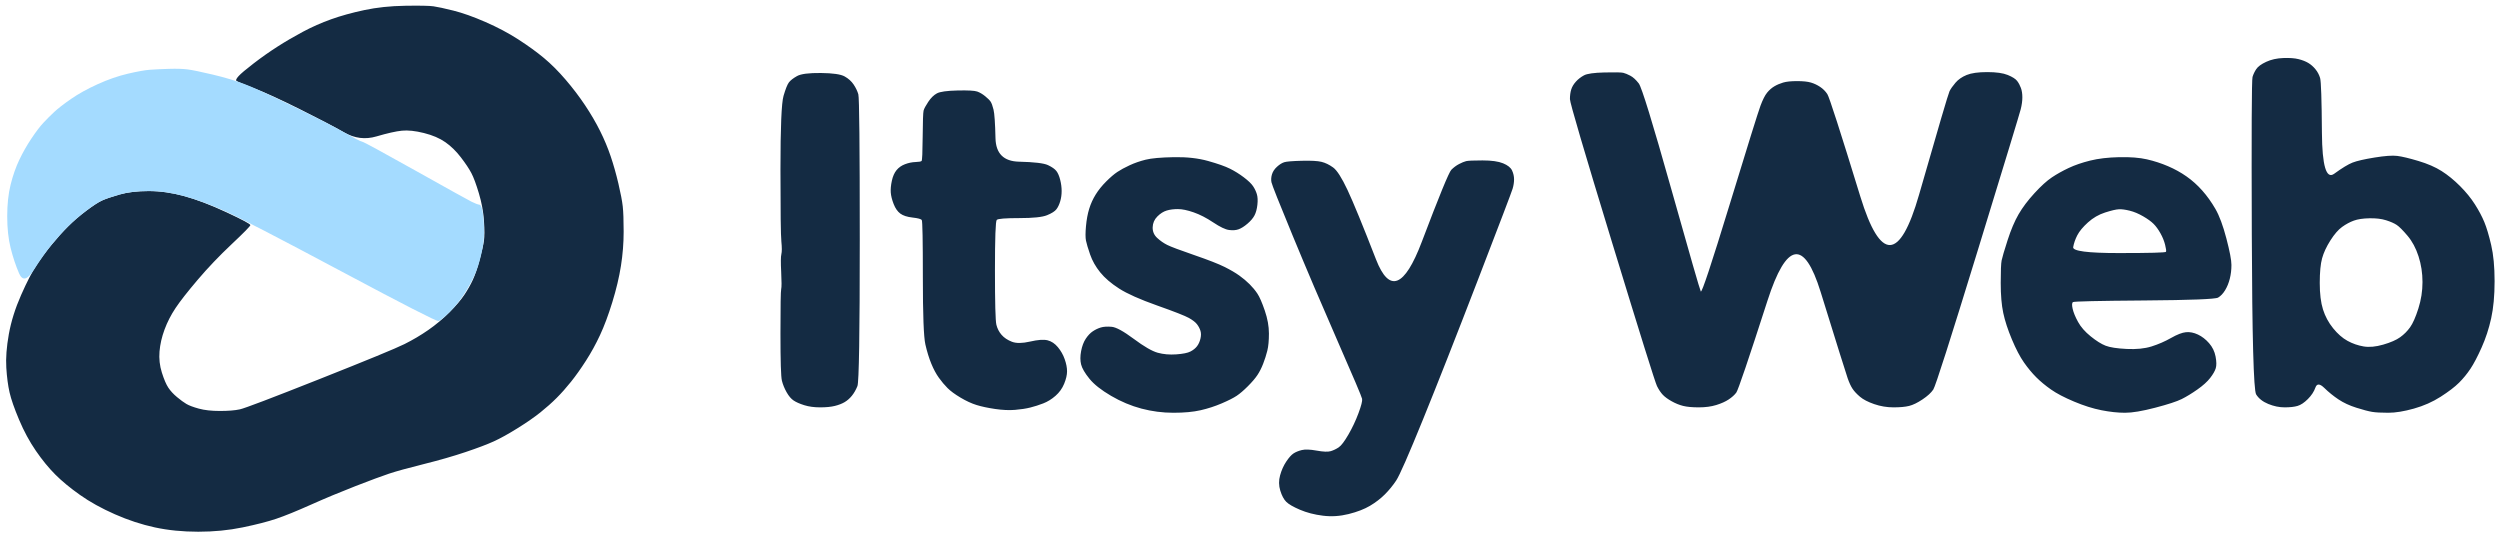
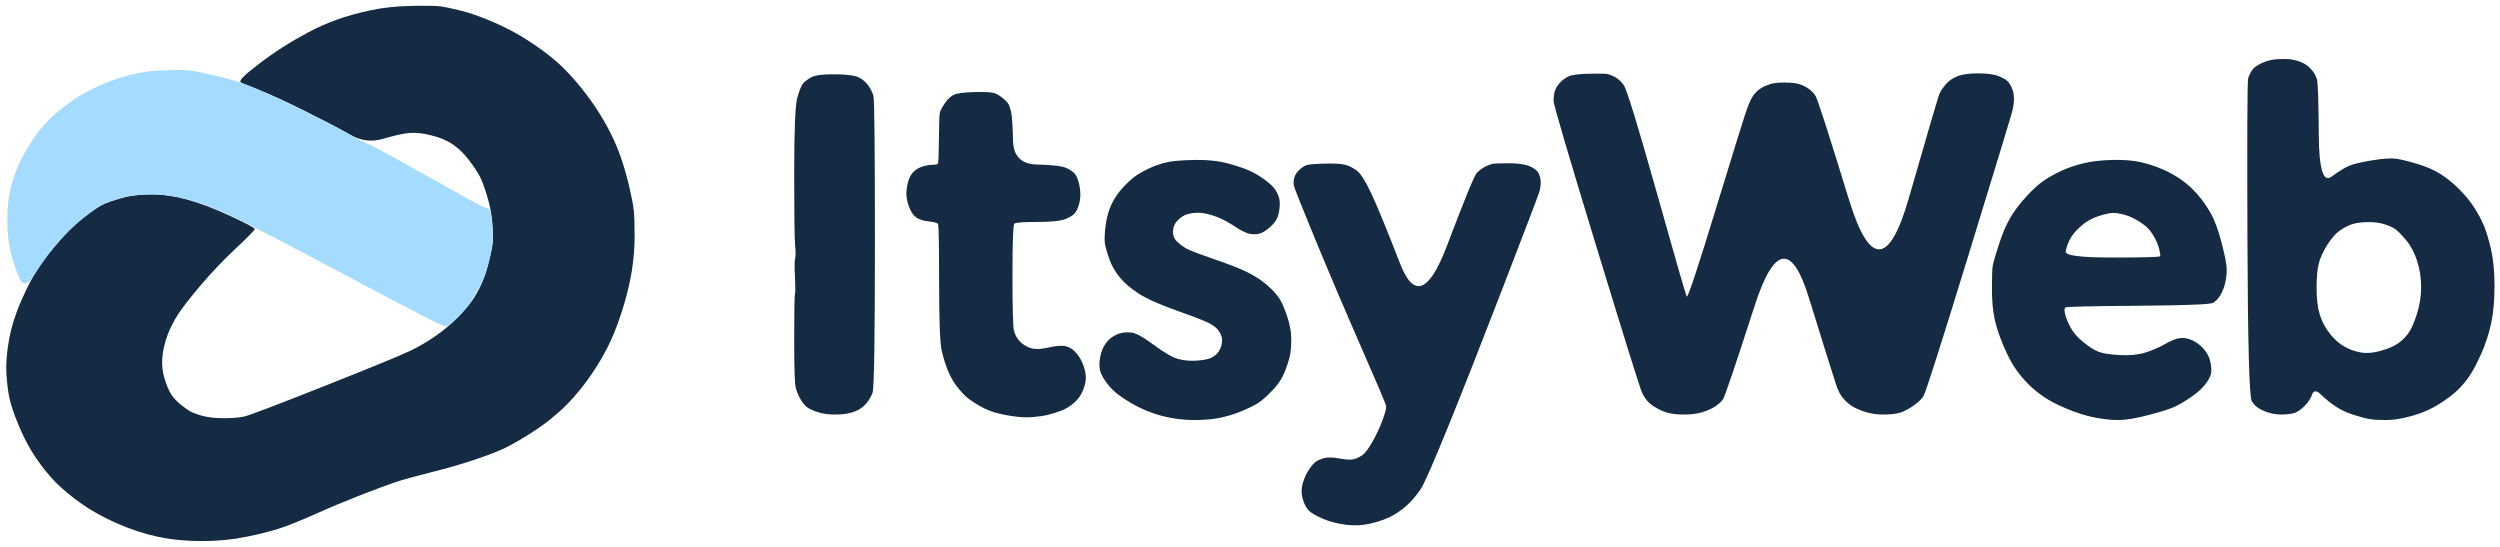
- <svg xmlns="http://www.w3.org/2000/svg" viewBox="0 0 1387 298" role="img" aria-labelledby="title">
-   <path fill="#142b43" fill-rule="evenodd" d="M202.1 5.6Q212.4 3.4 224.7 3.2Q237 3 240.5 3.5Q244 4 251.6 5.9Q259.2 7.8 269.3 12.2Q279.4 16.6 287.6 21.9Q295.8 27.2 301.8 32.2Q307.8 37.2 313.8 44.2Q319.8 51.2 324.6 58.4Q329.4 65.6 332.9 72.6Q336.4 79.6 338.8 86.7Q341.2 93.8 343.1 101.9Q345 110 345.5 114.5Q346 119 346 128.5Q346 138 344.5 147.5Q343 157 339.7 167.7Q336.4 178.4 332.9 185.9Q329.4 193.4 325.1 200.1Q320.8 206.8 316.8 211.8Q312.8 216.8 308.8 220.8Q304.8 224.8 299.8 228.8Q294.8 232.8 287.1 237.6Q279.4 242.4 273.9 244.9Q268.4 247.4 258.3 250.8Q248.2 254.2 235 257.5Q221.8 260.8 215.8 262.8Q209.8 264.8 197.2 269.7Q184.6 274.6 172.5 280Q160.4 285.4 153.3 287.8Q146.2 290.2 134.6 292.6Q123 295 110 295Q97 295 85.9 292.6Q74.8 290.2 63.7 285.3Q52.6 280.4 44.4 274.6Q36.2 268.8 30.7 263.3Q25.2 257.8 19.9 250.1Q14.6 242.4 10.6 232.9Q6.6 223.4 5.3 217.7Q4 212 3.5 204Q3 196 4.9 185.4Q6.8 174.8 11.7 163.7Q16.6 152.6 20.4 146.9Q24.2 141.2 28.7 135.7Q33.2 130.2 37.7 125.7Q42.2 121.2 47.9 116.9Q53.6 112.6 56.7 111.2Q59.8 109.8 66.4 107.9Q73 106 82.5 106Q92 106 102.2 108.8Q112.4 111.6 125.7 117.8Q139 124 138.9 124.9Q138.8 125.8 128.5 135.5Q118.2 145.2 109.7 155.2Q101.2 165.2 97.4 170.9Q93.6 176.6 91.3 182.8Q89 189 88.5 195Q88 201 89.8 206.7Q91.6 212.4 93.4 215.1Q95.2 217.8 98.2 220.3Q101.2 222.8 103.4 224.1Q105.6 225.4 110.3 226.7Q115 228 122 228Q129 228 133.1 227.1Q137.2 226.2 177.3 210.3Q217.4 194.4 224.4 190.9Q231.4 187.4 237.6 183.1Q243.8 178.8 249.3 173.3Q254.8 167.8 257.6 163.6Q260.4 159.4 262.3 155.3Q264.2 151.2 266.1 144.1Q268 137 268.5 133.5Q269 130 268.5 122.5Q268 115 265.7 107.3Q263.4 99.6 261.5 96Q259.6 92.4 255.7 87.3Q251.8 82.2 247.1 78.9Q242.4 75.6 235.2 73.8Q228 72 223 72.5Q218 73 208.8 75.7Q199.6 78.4 191 73.5Q182.4 68.6 166.4 60.6Q150.4 52.6 141 49Q131.6 45.4 131.1 44.8Q130.6 44.2 132.4 42.2Q134.2 40.2 140.7 35.2Q147.2 30.2 153.9 25.9Q160.6 21.6 168.1 17.6Q175.6 13.6 183.7 10.7Q191.8 7.8 202.1 5.6ZM1257.3 34.3Q1261.4 32.4 1266.7 32.2Q1272 32 1275.2 32.8Q1278.4 33.6 1280.6 34.9Q1282.8 36.2 1284.6 38.4Q1286.4 40.6 1287.2 43.3Q1288 46 1288.2 73.6Q1288.4 101.2 1295 96.4Q1301.6 91.6 1305.2 90.2Q1308.8 88.8 1317.4 87.4Q1326 86 1330 86.5Q1334 87 1341.7 89.3Q1349.4 91.6 1354.6 94.9Q1359.8 98.2 1364.8 103.2Q1369.8 108.2 1373.1 113.4Q1376.4 118.6 1378.3 123.2Q1380.2 127.8 1382.1 135.9Q1384 144 1384 156Q1384 168 1382.1 176.6Q1380.2 185.2 1376.8 192.8Q1373.4 200.4 1370.6 204.6Q1367.8 208.8 1364.3 212.3Q1360.8 215.8 1354.1 220.1Q1347.4 224.4 1339.2 226.7Q1331 229 1325 229Q1319 229 1316 228.5Q1313 228 1307.3 226.2Q1301.6 224.4 1297.4 221.6Q1293.2 218.8 1289.5 215.2Q1285.8 211.6 1284.6 215Q1283.4 218.4 1280.4 221.4Q1277.4 224.4 1274.7 225.2Q1272 226 1267.5 226Q1263 226 1258.4 224.1Q1253.8 222.2 1251.7 218.8Q1249.6 215.4 1249.3 130.2Q1249 45 1249.7 42.7Q1250.4 40.4 1251.8 38.3Q1253.2 36.2 1257.3 34.3ZM442.2 42.2Q445.4 40.4 455.4 40.5Q465.4 40.6 468.6 42.4Q471.8 44.2 473.6 46.9Q475.4 49.6 476.2 52.3Q477 55 477 133Q477 211 475.7 214.2Q474.4 217.4 472.6 219.6Q470.8 221.8 468.6 223.1Q466.4 224.4 463.2 225.2Q460 226 455 226Q450 226 446.2 224.8Q442.4 223.6 440.3 222.2Q438.2 220.8 436.4 217.6Q434.6 214.4 433.8 211.2Q433 208 433 185Q433 162 433.4 160.4Q433.8 158.8 433.4 150.9Q433 143 433.5 141Q434 139 433.5 134Q433 129 433 94Q433 59 434.7 53.2Q436.4 47.4 437.7 45.7Q439 44 442.2 42.2ZM878.8 41.8Q881.4 40.4 890.2 40.2Q899 40 900.6 40.4Q902.2 40.8 904.5 42Q906.8 43.2 909.2 46.3Q911.6 49.4 927.2 104.8Q942.8 160.2 943.6 161.7Q944.4 163.2 959.6 113.5Q974.8 63.8 976.7 58.7Q978.6 53.6 980.4 51.4Q982.2 49.2 984.4 47.9Q986.6 46.6 989.3 45.8Q992 45 997 45Q1002 45 1004.7 45.8Q1007.4 46.6 1009.8 48.2Q1012.2 49.8 1013.8 52.2Q1015.4 54.6 1032.1 109Q1048.8 163.4 1064.7 108Q1080.6 52.6 1081.6 50.6Q1082.6 48.6 1084.9 45.9Q1087.2 43.2 1091.1 41.6Q1095 40 1102.5 40Q1110 40 1113.9 41.6Q1117.8 43.2 1119.1 44.9Q1120.4 46.6 1121.2 48.8Q1122 51 1122 54Q1122 57 1121.1 60.6Q1120.2 64.2 1097.3 138.8Q1074.4 213.4 1072.6 216.1Q1070.8 218.8 1066.6 221.6Q1062.4 224.4 1059.2 225.2Q1056 226 1050.5 226Q1045 226 1039.8 224.2Q1034.6 222.4 1031.9 220.1Q1029.2 217.8 1027.8 215.7Q1026.4 213.6 1025.1 209.9Q1023.8 206.2 1010.1 162Q996.4 117.8 980.6 166.8Q964.8 215.8 963.3 217.8Q961.8 219.8 959.1 221.6Q956.4 223.4 952.2 224.7Q948 226 942.5 226Q937 226 933.8 225.2Q930.6 224.4 927.4 222.6Q924.2 220.8 922.5 219Q920.8 217.2 919.3 214.2Q917.8 211.2 894.4 134.6Q871 58 871 55Q871 52 871.7 49.7Q872.4 47.4 874.3 45.3Q876.2 43.2 878.8 41.8ZM519.8 51.8Q522.4 50.4 531.2 50.2Q540 50 542.2 50.8Q544.4 51.6 546.6 53.4Q548.8 55.2 549.6 56.4Q550.4 57.6 551.2 60.8Q552 64 552.3 76.7Q552.6 89.4 565.3 89.7Q578 90 581.4 91.6Q584.8 93.2 586.1 94.9Q587.4 96.6 588.2 99.8Q589 103 589 106Q589 109 588.2 111.7Q587.4 114.4 586.1 116.1Q584.8 117.8 580.9 119.4Q577 121 565.5 121Q554 121 553 122Q552 123 552 150Q552 177 552.8 180.2Q553.6 183.4 555.7 185.8Q557.8 188.2 561.4 189.6Q565 191 571.5 189.5Q578 188 581.2 188.8Q584.4 189.6 586.9 192.6Q589.4 195.6 590.7 199.3Q592 203 592 206Q592 209 590.4 212.9Q588.8 216.8 585.6 219.6Q582.4 222.4 578.8 223.8Q575.2 225.2 571.6 226.1Q568 227 563.1 227.4Q558.2 227.8 552.1 226.9Q546 226 541.8 224.7Q537.6 223.4 532.9 220.6Q528.2 217.8 525.7 215.3Q523.2 212.8 520.9 209.6Q518.6 206.4 516.7 201.8Q514.8 197.2 513.4 191.1Q512 185 512 154Q512 123 511.4 122.1Q510.8 121.2 506.3 120.7Q501.8 120.2 499.5 118.5Q497.2 116.8 495.8 113.2Q494.4 109.6 494.2 106.8Q494 104 494.8 100.3Q495.6 96.6 497.4 94.4Q499.2 92.2 502.1 91.1Q505 90 507.9 89.9Q510.8 89.8 511.3 89.3Q511.8 88.8 511.9 75.9Q512 63 512.4 61.4Q512.8 59.8 515 56.5Q517.2 53.2 519.8 51.8ZM635.6 88.6Q640.4 87.4 651.2 87.2Q662 87 670.2 89.3Q678.4 91.6 682.4 93.6Q686.4 95.6 690.1 98.4Q693.8 101.2 695.2 103.3Q696.6 105.4 697.3 107.7Q698 110 697.6 113.6Q697.2 117.2 696 119.5Q694.8 121.8 692.1 124.1Q689.4 126.4 687.2 127.2Q685 128 681.9 127.6Q678.8 127.2 673.1 123.4Q667.4 119.6 662.2 117.8Q657 116 653.5 116Q650 116 647.3 116.8Q644.6 117.6 642.1 120.1Q639.6 122.6 639.5 126.1Q639.4 129.6 642 132Q644.6 134.4 647.6 135.9Q650.6 137.4 662.5 141.5Q674.4 145.6 679.4 148.1Q684.4 150.6 687.6 152.9Q690.8 155.2 693.3 157.7Q695.8 160.2 697.6 162.9Q699.4 165.6 701.7 172.3Q704 179 704 185Q704 191 703.1 194.6Q702.2 198.2 700.8 201.8Q699.4 205.4 697.6 208.1Q695.8 210.8 692.3 214.3Q688.8 217.8 686.1 219.6Q683.4 221.4 677.8 223.8Q672.2 226.2 666.1 227.6Q660 229 651 229Q642 229 633.3 226.7Q624.6 224.4 616.4 219.6Q608.2 214.8 604.4 210.1Q600.6 205.4 599.8 202.2Q599 199 599.8 194.8Q600.6 190.6 602.4 187.9Q604.2 185.2 606.3 183.8Q608.4 182.4 610.7 181.7Q613 181 616.7 181.3Q620.4 181.6 629 188Q637.6 194.4 642.3 195.7Q647 197 652.6 196.6Q658.2 196.2 660.5 195Q662.8 193.8 664.1 192.1Q665.4 190.4 666 187.9Q666.6 185.4 666 183.5Q665.4 181.6 664.1 179.9Q662.8 178.2 659.6 176.4Q656.4 174.6 642 169.5Q627.6 164.4 620.9 160.1Q614.2 155.8 610.4 151.1Q606.6 146.4 604.8 141.2Q603 136 602.5 133.5Q602 131 602.5 125.5Q603 120 604.3 115.8Q605.6 111.6 607.9 107.9Q610.2 104.2 613.7 100.7Q617.2 97.2 619.9 95.4Q622.6 93.6 626.7 91.7Q630.8 89.8 635.6 88.6ZM1159.6 89.1Q1166.4 87.4 1175.7 87.2Q1185 87 1191.1 88.4Q1197.2 89.8 1202.8 92.2Q1208.4 94.6 1213.1 97.9Q1217.8 101.2 1221.8 105.7Q1225.8 110.2 1229.1 115.9Q1232.4 121.6 1235.2 132.3Q1238 143 1238 147Q1238 151 1237.1 154.6Q1236.2 158.2 1234.5 161Q1232.8 163.8 1230.6 165.1Q1228.4 166.4 1189.7 166.7Q1151 167 1150.1 167.6Q1149.2 168.2 1149.9 171.3Q1150.6 174.4 1152.9 178.6Q1155.2 182.8 1159.9 186.6Q1164.6 190.4 1168.2 191.8Q1171.8 193.2 1179.9 193.6Q1188 194 1193.7 192.2Q1199.4 190.4 1204.5 187.5Q1209.6 184.6 1212.8 184.3Q1216 184 1219.4 185.6Q1222.8 187.2 1225.6 190.4Q1228.4 193.6 1229.2 197.8Q1230 202 1229.3 204.3Q1228.6 206.6 1226.2 209.7Q1223.8 212.8 1219.1 216.1Q1214.4 219.4 1210.4 221.4Q1206.4 223.4 1195.7 226.2Q1185 229 1179 229Q1173 229 1165.9 227.6Q1158.8 226.2 1150.7 222.8Q1142.6 219.4 1137.9 216.1Q1133.2 212.8 1129.7 209.3Q1126.2 205.8 1122.9 201.1Q1119.6 196.4 1116.2 188.3Q1112.8 180.2 1111.4 173.6Q1110 167 1110 157Q1110 147 1110.5 144.5Q1111 142 1113.8 133.3Q1116.6 124.6 1119.9 118.9Q1123.2 113.2 1128.7 107.2Q1134.2 101.2 1138.4 98.4Q1142.6 95.6 1147.7 93.2Q1152.8 90.8 1159.6 89.1ZM712.5 90Q714.4 89.4 722.2 89.2Q730 89 733.2 89.8Q736.4 90.6 739.6 92.9Q742.8 95.2 747.6 105.4Q752.4 115.6 763.4 143.9Q774.4 172.2 788.8 134.2Q803.2 96.2 805.2 94.2Q807.2 92.2 809.5 91Q811.8 89.8 813.4 89.4Q815 89 822.5 89Q830 89 833.9 90.6Q837.8 92.2 838.9 94.6Q840 97 840 99.5Q840 102 839.2 104.7Q838.4 107.4 819.9 155.4Q801.4 203.4 789.4 232.9Q777.4 262.4 774.6 266.6Q771.8 270.8 768.3 274.3Q764.8 277.8 760.1 280.6Q755.4 283.4 748.2 285.2Q741 287 733.9 286.1Q726.8 285.2 721.2 282.8Q715.6 280.4 713.6 278.4Q711.6 276.4 710.3 272.2Q709 268 710.2 263.7Q711.4 259.4 713.6 256.1Q715.8 252.8 717.6 251.6Q719.4 250.4 722.2 249.7Q725 249 730.5 250Q736 251 738.3 250.3Q740.6 249.6 742.7 248.2Q744.8 246.8 748.1 241.1Q751.4 235.4 753.7 229.2Q756 223 755.7 221.3Q755.4 219.6 742 189Q728.6 158.4 717.2 130.8Q705.8 103.2 705.4 101.1Q705 99 705.7 96.7Q706.4 94.4 708.5 92.5Q710.6 90.6 712.5 90ZM1175.6 116.1Q1173.2 116.2 1167.9 117.9Q1162.6 119.6 1158.4 123.4Q1154.2 127.2 1152.5 130.5Q1150.8 133.8 1150.2 137.1Q1149.6 140.4 1175.5 140.4Q1201.4 140.4 1201.7 139.7Q1202 139 1201.2 135.8Q1200.4 132.6 1198.6 129.4Q1196.8 126.2 1194.8 124.2Q1192.8 122.2 1189 120Q1185.2 117.8 1181.6 116.9Q1178 116 1175.6 116.1ZM1314.6 121.1Q1309.2 121.2 1305.9 122.4Q1302.6 123.6 1299.4 125.9Q1296.2 128.2 1292.9 133.4Q1289.6 138.6 1288.3 143.3Q1287 148 1287 157Q1287 166 1288.8 171.7Q1290.6 177.4 1294.4 182.1Q1298.2 186.8 1302.4 189.1Q1306.6 191.4 1311.3 192.2Q1316 193 1322.2 191.2Q1328.4 189.4 1331.6 187.1Q1334.8 184.8 1337.1 181.6Q1339.4 178.4 1341.7 171.2Q1344 164 1344 156.5Q1344 149 1341.8 142.2Q1339.6 135.4 1335.7 130.8Q1331.8 126.2 1329.7 124.8Q1327.6 123.4 1323.8 122.2Q1320 121 1314.6 121.1Z" />
+ <svg xmlns="http://www.w3.org/2000/svg" viewBox="0 0 1363 298" role="img" aria-labelledby="title">
+   <path fill="#142b43" fill-rule="evenodd" d="M202.1 5.6Q212.4 3.4 224.7 3.2Q237 3 240.5 3.5Q244 4 251.6 5.9Q259.2 7.8 269.3 12.2Q279.4 16.6 287.6 21.9Q295.8 27.2 301.8 32.2Q307.8 37.2 313.8 44.2Q319.8 51.2 324.6 58.4Q329.4 65.6 332.9 72.6Q336.4 79.6 338.8 86.7Q341.2 93.8 343.1 101.9Q345 110 345.5 114.5Q346 119 346 128.5Q346 138 344.5 147.5Q343 157 339.7 167.7Q336.4 178.4 332.9 185.9Q329.4 193.4 325.1 200.1Q320.8 206.8 316.8 211.8Q312.8 216.8 308.8 220.8Q304.8 224.8 299.8 228.8Q294.8 232.8 287.1 237.6Q279.4 242.4 273.9 244.9Q268.4 247.4 258.3 250.8Q248.2 254.2 235 257.5Q221.8 260.8 215.8 262.8Q209.8 264.8 197.2 269.7Q184.6 274.6 172.5 280Q160.4 285.4 153.3 287.8Q146.2 290.2 134.6 292.6Q123 295 110 295Q97 295 85.9 292.6Q74.8 290.2 63.7 285.3Q52.6 280.4 44.4 274.6Q36.2 268.8 30.7 263.3Q25.2 257.8 19.9 250.1Q14.6 242.4 10.6 232.9Q6.6 223.4 5.3 217.7Q4 212 3.5 204Q3 196 4.9 185.4Q6.8 174.8 11.7 163.7Q16.6 152.6 20.4 146.9Q24.2 141.2 28.7 135.7Q33.2 130.2 37.7 125.7Q42.2 121.2 47.9 116.9Q53.6 112.6 56.7 111.2Q59.8 109.8 66.4 107.9Q73 106 82.5 106Q92 106 102.2 108.8Q112.4 111.6 125.7 117.8Q139 124 138.9 124.9Q138.8 125.8 128.5 135.5Q118.2 145.2 109.7 155.2Q101.2 165.2 97.4 170.9Q93.6 176.6 91.3 182.8Q89 189 88.5 195Q88 201 89.8 206.7Q91.6 212.4 93.4 215.1Q95.2 217.8 98.2 220.3Q101.2 222.8 103.4 224.1Q105.6 225.4 110.3 226.7Q115 228 122 228Q129 228 133.1 227.1Q137.2 226.2 177.3 210.3Q217.4 194.4 224.4 190.9Q231.4 187.4 237.6 183.1Q243.8 178.8 249.3 173.3Q254.8 167.8 257.6 163.6Q260.4 159.4 262.3 155.3Q264.2 151.2 266.1 144.1Q268 137 268.5 133.5Q269 130 268.5 122.5Q268 115 265.7 107.3Q263.4 99.6 261.5 96Q259.6 92.4 255.7 87.3Q251.8 82.2 247.1 78.9Q242.4 75.6 235.2 73.8Q228 72 223 72.5Q218 73 208.8 75.7Q199.6 78.4 191 73.5Q182.4 68.6 166.4 60.6Q150.4 52.6 141 49Q131.6 45.4 131.1 44.8Q130.6 44.2 132.4 42.2Q134.2 40.2 140.7 35.2Q147.2 30.2 153.9 25.9Q160.6 21.6 168.1 17.6Q175.6 13.6 183.7 10.7Q191.8 7.8 202.1 5.6ZM1233.3 34.3Q1237.4 32.4 1242.7 32.2Q1248 32 1251.2 32.8Q1254.4 33.6 1256.6 34.9Q1258.8 36.2 1260.6 38.4Q1262.4 40.6 1263.2 43.3Q1264 46 1264.2 73.6Q1264.4 101.2 1271 96.4Q1277.6 91.6 1281.2 90.2Q1284.8 88.8 1293.4 87.4Q1302 86 1306 86.5Q1310 87 1317.7 89.3Q1325.4 91.6 1330.6 94.9Q1335.8 98.2 1340.8 103.2Q1345.8 108.2 1349.1 113.4Q1352.4 118.6 1354.3 123.2Q1356.2 127.8 1358.1 135.9Q1360 144 1360 156Q1360 168 1358.1 176.6Q1356.2 185.2 1352.8 192.8Q1349.4 200.4 1346.6 204.6Q1343.8 208.8 1340.3 212.3Q1336.8 215.8 1330.1 220.1Q1323.4 224.4 1315.2 226.7Q1307 229 1301 229Q1295 229 1292 228.5Q1289 228 1283.3 226.2Q1277.6 224.4 1273.4 221.6Q1269.2 218.8 1265.5 215.2Q1261.8 211.6 1260.6 215Q1259.4 218.4 1256.4 221.4Q1253.4 224.4 1250.7 225.2Q1248 226 1243.5 226Q1239 226 1234.4 224.1Q1229.8 222.2 1227.7 218.8Q1225.6 215.4 1225.3 130.2Q1225 45 1225.7 42.7Q1226.4 40.4 1227.8 38.3Q1229.2 36.2 1233.3 34.3ZM442.2 42.2Q445.4 40.4 455.4 40.5Q465.4 40.6 468.6 42.4Q471.8 44.2 473.6 46.9Q475.4 49.6 476.2 52.3Q477 55 477 133Q477 211 475.7 214.2Q474.4 217.4 472.6 219.6Q470.8 221.8 468.6 223.1Q466.4 224.4 463.2 225.2Q460 226 455 226Q450 226 446.2 224.8Q442.4 223.6 440.3 222.2Q438.2 220.8 436.4 217.6Q434.6 214.4 433.8 211.2Q433 208 433 185Q433 162 433.4 160.4Q433.8 158.8 433.4 150.9Q433 143 433.5 141Q434 139 433.5 134Q433 129 433 94Q433 59 434.7 53.2Q436.4 47.4 437.7 45.7Q439 44 442.2 42.2ZM854.8 41.8Q857.4 40.4 866.2 40.2Q875 40 876.6 40.4Q878.2 40.8 880.5 42Q882.8 43.2 885.2 46.3Q887.6 49.4 903.2 104.8Q918.8 160.2 919.6 161.7Q920.4 163.2 935.6 113.5Q950.8 63.8 952.7 58.7Q954.6 53.6 956.4 51.4Q958.2 49.2 960.4 47.9Q962.6 46.6 965.3 45.8Q968 45 973 45Q978 45 980.7 45.8Q983.4 46.6 985.8 48.2Q988.2 49.8 989.8 52.2Q991.4 54.6 1008.1 109Q1024.8 163.4 1040.7 108Q1056.6 52.6 1057.6 50.6Q1058.6 48.6 1060.9 45.9Q1063.2 43.2 1067.1 41.6Q1071 40 1078.5 40Q1086 40 1089.9 41.6Q1093.8 43.2 1095.1 44.9Q1096.4 46.6 1097.2 48.8Q1098 51 1098 54Q1098 57 1097.1 60.6Q1096.2 64.2 1073.3 138.8Q1050.4 213.4 1048.6 216.1Q1046.8 218.8 1042.6 221.6Q1038.4 224.4 1035.2 225.2Q1032 226 1026.5 226Q1021 226 1015.8 224.2Q1010.6 222.4 1007.9 220.1Q1005.2 217.8 1003.8 215.7Q1002.4 213.6 1001.1 209.9Q999.8 206.2 986.1 162Q972.4 117.8 956.6 166.8Q940.8 215.8 939.3 217.8Q937.8 219.8 935.1 221.6Q932.4 223.4 928.2 224.7Q924 226 918.5 226Q913 226 909.8 225.2Q906.6 224.4 903.4 222.6Q900.2 220.8 898.5 219Q896.8 217.2 895.3 214.2Q893.8 211.2 870.4 134.6Q847 58 847 55Q847 52 847.7 49.7Q848.4 47.4 850.3 45.3Q852.2 43.2 854.8 41.8ZM519.8 51.8Q522.4 50.4 531.2 50.2Q540 50 542.2 50.8Q544.4 51.6 546.6 53.4Q548.8 55.2 549.6 56.4Q550.4 57.6 551.2 60.8Q552 64 552.3 76.7Q552.6 89.4 565.3 89.7Q578 90 581.4 91.6Q584.8 93.2 586.1 94.9Q587.4 96.6 588.2 99.8Q589 103 589 106Q589 109 588.2 111.7Q587.4 114.4 586.1 116.1Q584.8 117.8 580.9 119.4Q577 121 565.5 121Q554 121 553 122Q552 123 552 150Q552 177 552.8 180.2Q553.6 183.4 555.7 185.8Q557.8 188.2 561.4 189.6Q565 191 571.5 189.5Q578 188 581.2 188.8Q584.4 189.6 586.9 192.6Q589.4 195.6 590.7 199.3Q592 203 592 206Q592 209 590.4 212.9Q588.8 216.8 585.6 219.6Q582.4 222.4 578.8 223.8Q575.2 225.2 571.6 226.1Q568 227 563.1 227.4Q558.2 227.8 552.1 226.9Q546 226 541.8 224.7Q537.6 223.4 532.9 220.6Q528.2 217.8 525.7 215.3Q523.2 212.8 520.9 209.6Q518.6 206.4 516.7 201.8Q514.8 197.2 513.4 191.1Q512 185 512 154Q512 123 511.4 122.1Q510.8 121.2 506.3 120.7Q501.8 120.2 499.5 118.5Q497.2 116.8 495.8 113.2Q494.4 109.6 494.2 106.8Q494 104 494.8 100.3Q495.6 96.6 497.4 94.4Q499.2 92.2 502.1 91.1Q505 90 507.9 89.9Q510.8 89.8 511.3 89.3Q511.8 88.8 511.9 75.9Q512 63 512.4 61.4Q512.8 59.8 515 56.5Q517.2 53.2 519.8 51.8ZM635.6 88.6Q640.4 87.4 651.2 87.2Q662 87 670.2 89.3Q678.4 91.6 682.4 93.6Q686.4 95.6 690.1 98.4Q693.8 101.2 695.2 103.3Q696.6 105.4 697.3 107.7Q698 110 697.6 113.6Q697.2 117.2 696 119.5Q694.8 121.8 692.1 124.1Q689.4 126.4 687.2 127.2Q685 128 681.9 127.6Q678.8 127.2 673.1 123.4Q667.4 119.6 662.2 117.8Q657 116 653.5 116Q650 116 647.3 116.8Q644.6 117.6 642.1 120.1Q639.6 122.6 639.5 126.1Q639.4 129.6 642 132Q644.6 134.4 647.6 135.9Q650.6 137.4 662.5 141.5Q674.4 145.6 679.4 148.1Q684.4 150.6 687.6 152.9Q690.8 155.2 693.3 157.7Q695.8 160.2 697.6 162.9Q699.4 165.6 701.7 172.3Q704 179 704 185Q704 191 703.1 194.6Q702.2 198.2 700.8 201.8Q699.4 205.4 697.6 208.1Q695.8 210.8 692.3 214.3Q688.8 217.8 686.1 219.6Q683.4 221.4 677.8 223.8Q672.2 226.2 666.1 227.6Q660 229 651 229Q642 229 633.3 226.7Q624.6 224.4 616.4 219.6Q608.2 214.8 604.4 210.1Q600.6 205.4 599.8 202.2Q599 199 599.8 194.8Q600.6 190.6 602.4 187.9Q604.2 185.2 606.3 183.8Q608.4 182.4 610.7 181.7Q613 181 616.7 181.3Q620.4 181.6 629 188Q637.6 194.4 642.3 195.7Q647 197 652.6 196.6Q658.2 196.2 660.5 195Q662.8 193.8 664.1 192.1Q665.4 190.4 666 187.9Q666.6 185.4 666 183.5Q665.4 181.6 664.1 179.9Q662.8 178.2 659.6 176.4Q656.4 174.6 642 169.5Q627.6 164.4 620.9 160.1Q614.2 155.8 610.4 151.1Q606.6 146.4 604.8 141.2Q603 136 602.5 133.5Q602 131 602.5 125.5Q603 120 604.3 115.8Q605.6 111.6 607.9 107.9Q610.2 104.2 613.7 100.7Q617.2 97.2 619.9 95.4Q622.6 93.6 626.7 91.7Q630.8 89.8 635.6 88.6ZM1135.6 89.1Q1142.4 87.4 1151.7 87.2Q1161 87 1167.1 88.4Q1173.2 89.8 1178.8 92.2Q1184.4 94.6 1189.1 97.9Q1193.8 101.2 1197.8 105.7Q1201.8 110.2 1205.1 115.9Q1208.4 121.6 1211.2 132.3Q1214 143 1214 147Q1214 151 1213.1 154.6Q1212.2 158.2 1210.5 161Q1208.8 163.8 1206.6 165.1Q1204.4 166.4 1165.7 166.7Q1127 167 1126.1 167.6Q1125.2 168.2 1125.9 171.3Q1126.6 174.4 1128.9 178.6Q1131.2 182.8 1135.9 186.6Q1140.6 190.4 1144.2 191.8Q1147.8 193.2 1155.9 193.6Q1164 194 1169.7 192.2Q1175.4 190.4 1180.5 187.5Q1185.6 184.6 1188.8 184.3Q1192 184 1195.4 185.6Q1198.8 187.2 1201.6 190.4Q1204.4 193.6 1205.2 197.8Q1206 202 1205.3 204.3Q1204.6 206.6 1202.2 209.7Q1199.8 212.8 1195.1 216.1Q1190.4 219.4 1186.4 221.4Q1182.4 223.4 1171.7 226.2Q1161 229 1155 229Q1149 229 1141.9 227.6Q1134.8 226.2 1126.7 222.8Q1118.6 219.4 1113.9 216.1Q1109.2 212.8 1105.7 209.3Q1102.2 205.8 1098.9 201.1Q1095.6 196.4 1092.2 188.3Q1088.8 180.2 1087.4 173.6Q1086 167 1086 157Q1086 147 1086.5 144.5Q1087 142 1089.8 133.3Q1092.6 124.6 1095.9 118.9Q1099.2 113.2 1104.7 107.2Q1110.2 101.2 1114.4 98.4Q1118.6 95.6 1123.7 93.2Q1128.8 90.8 1135.6 89.1ZM712.5 90Q714.4 89.4 722.2 89.2Q730 89 733.2 89.8Q736.4 90.6 739.6 92.9Q742.8 95.2 747.6 105.4Q752.4 115.6 763.4 143.9Q774.4 172.2 788.8 134.2Q803.2 96.2 805.2 94.2Q807.2 92.2 809.5 91Q811.8 89.8 813.4 89.4Q815 89 822.5 89Q830 89 833.9 90.6Q837.8 92.2 838.9 94.6Q840 97 840 99.5Q840 102 839.2 104.7Q838.4 107.4 819.9 155.4Q801.4 203.4 789.4 232.9Q777.4 262.4 774.6 266.6Q771.8 270.8 768.3 274.3Q764.8 277.8 760.1 280.6Q755.4 283.4 748.2 285.2Q741 287 733.9 286.1Q726.8 285.2 721.2 282.8Q715.6 280.4 713.6 278.4Q711.6 276.4 710.3 272.2Q709 268 710.2 263.7Q711.4 259.4 713.6 256.1Q715.8 252.8 717.6 251.6Q719.4 250.4 722.2 249.7Q725 249 730.5 250Q736 251 738.3 250.3Q740.6 249.6 742.7 248.2Q744.8 246.8 748.1 241.1Q751.4 235.4 753.7 229.2Q756 223 755.7 221.3Q755.4 219.6 742 189Q728.6 158.4 717.2 130.8Q705.8 103.2 705.4 101.1Q705 99 705.7 96.7Q706.4 94.4 708.5 92.5Q710.6 90.6 712.5 90ZM1151.6 116.1Q1149.2 116.2 1143.9 117.9Q1138.6 119.6 1134.4 123.4Q1130.2 127.2 1128.5 130.5Q1126.8 133.8 1126.2 137.1Q1125.6 140.4 1151.5 140.4Q1177.4 140.4 1177.7 139.7Q1178 139 1177.2 135.8Q1176.4 132.6 1174.6 129.4Q1172.8 126.2 1170.8 124.2Q1168.8 122.2 1165 120Q1161.2 117.8 1157.6 116.9Q1154 116 1151.6 116.1ZM1290.6 121.1Q1285.2 121.2 1281.9 122.4Q1278.6 123.6 1275.4 125.9Q1272.2 128.2 1268.9 133.4Q1265.6 138.6 1264.3 143.3Q1263 148 1263 157Q1263 166 1264.8 171.7Q1266.6 177.4 1270.4 182.1Q1274.2 186.8 1278.4 189.1Q1282.6 191.4 1287.3 192.2Q1292 193 1298.2 191.2Q1304.4 189.4 1307.6 187.1Q1310.8 184.8 1313.1 181.6Q1315.4 178.4 1317.7 171.2Q1320 164 1320 156.5Q1320 149 1317.8 142.2Q1315.6 135.4 1311.7 130.8Q1307.8 126.2 1305.7 124.8Q1303.6 123.4 1299.8 122.2Q1296 121 1290.6 121.1Z" />
  <path fill="#a4dbff" fill-rule="evenodd" d="M83.2 38.7Q87.4 38.4 93.7 38.2Q100 38 104 38.5Q108 39 118.1 41.4Q128.2 43.8 135.8 46.7Q143.4 49.6 162.9 59.1Q182.4 68.6 191 73.5Q199.6 78.4 200.9 78.6Q202.2 78.8 230.4 94.6Q258.6 110.4 261.6 111.9Q264.6 113.4 266.1 113.6Q267.6 113.8 268.3 121.9Q269 130 268 136Q267 142 265.2 147.7Q263.4 153.4 259.1 160.6Q254.8 167.8 249.8 172.8Q244.8 177.8 243.2 178.1Q241.6 178.4 189.1 150.4Q136.6 122.4 124.5 117Q112.4 111.6 102.2 108.8Q92 106 82.5 106Q73 106 66.4 107.9Q59.8 109.8 56.7 111.2Q53.6 112.6 47.9 116.9Q42.2 121.2 37.7 125.7Q33.2 130.2 28.7 135.7Q24.2 141.2 18.8 149.7Q13.4 158.2 10.6 151.7Q7.8 145.2 5.9 137.6Q4 130 4 120Q4 110 5.9 102.4Q7.8 94.8 10.7 88.7Q13.6 82.6 17.4 76.9Q21.2 71.2 24.1 68.1Q27 65 30.1 62.1Q33.2 59.2 39.4 54.9Q45.6 50.6 54.2 46.7Q62.8 42.8 70.9 40.9Q79 39 83.2 38.7Z" />
</svg>
